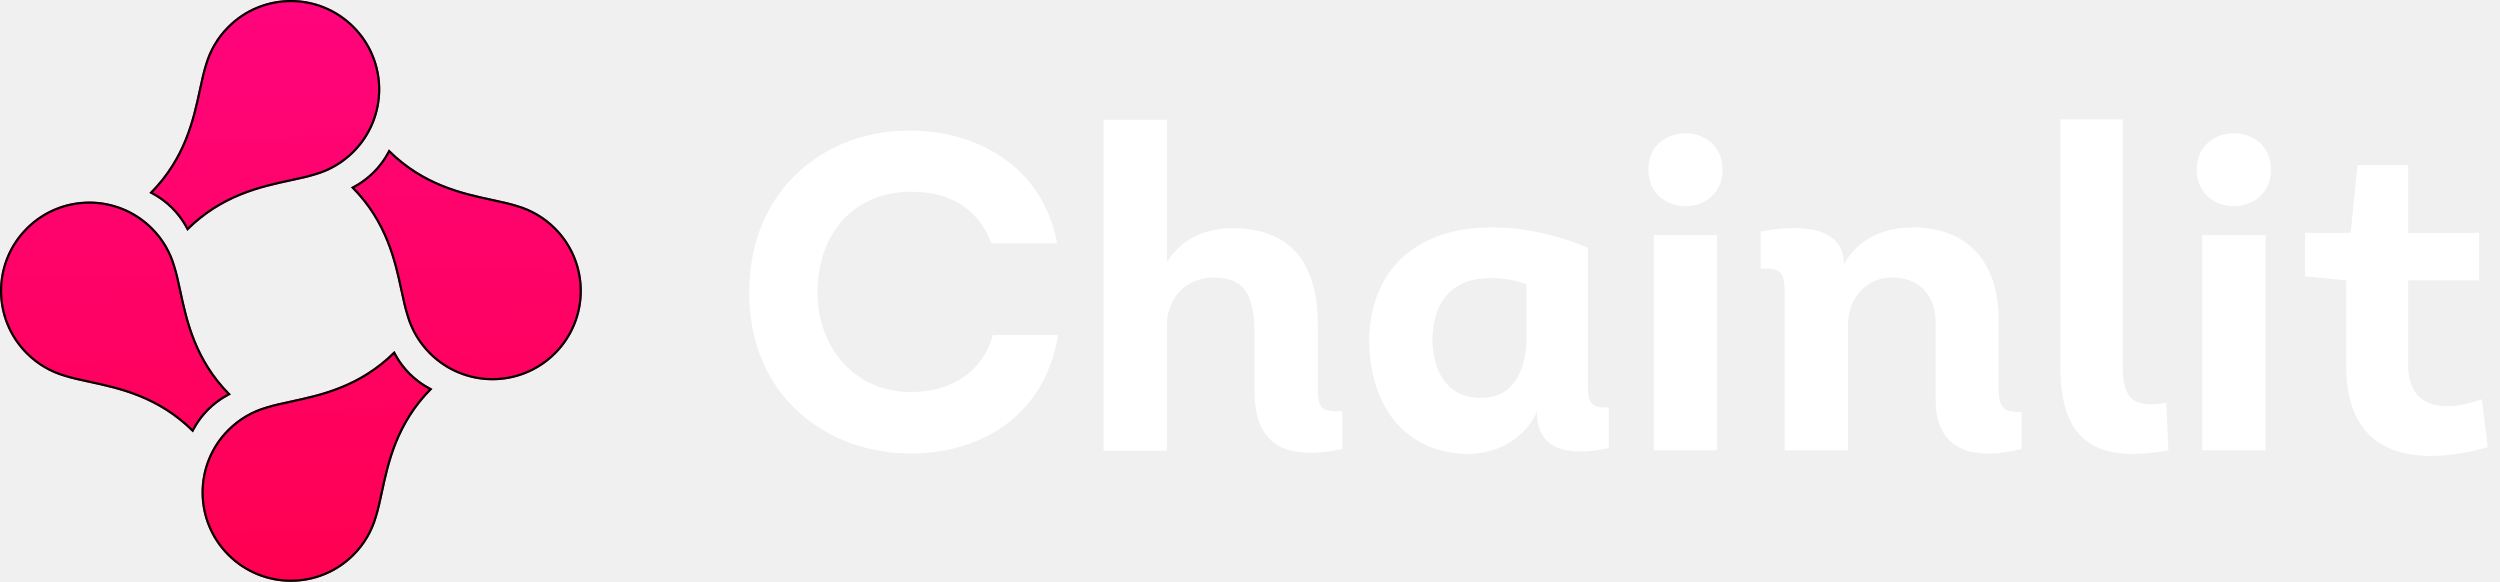
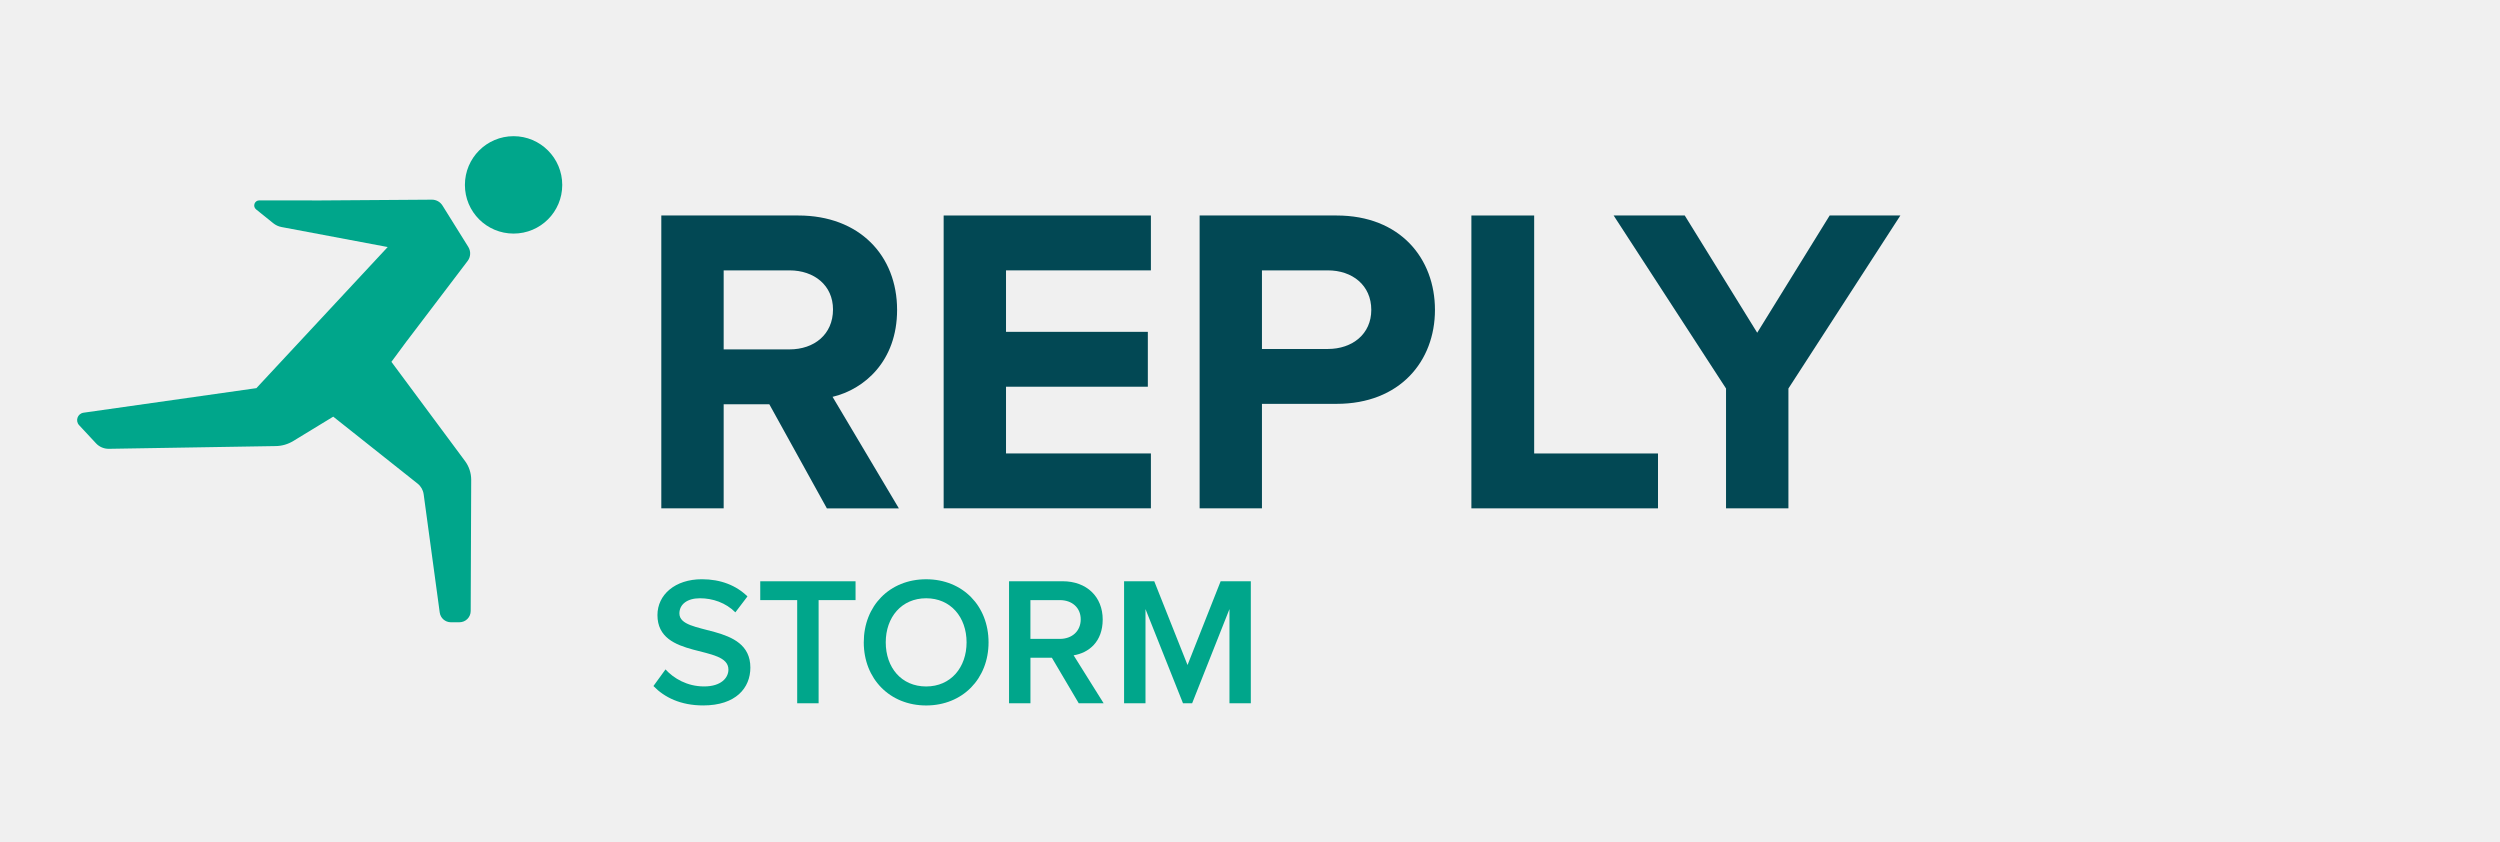
- <svg xmlns="http://www.w3.org/2000/svg" width="1143" height="266" viewBox="0 0 1143 266" fill="none">
-   <path d="M342.542 133.753C342.542 85.586 378.512 59.125 416.55 59.745C445.698 59.745 476.707 75.457 483.322 111.22H453.347C446.938 94.889 433.915 87.653 416.55 87.653C390.916 87.653 373.757 106.259 373.757 133.753C373.757 158.56 390.502 179.233 416.343 179.233C434.328 179.233 449.006 170.757 453.967 153.185H483.735C477.534 191.43 446.732 207.347 416.55 207.347C378.512 207.347 342.542 181.713 342.542 133.753ZM533.503 148.844V206.107H504.561V54.784H533.503V119.696C541.565 107.499 553.555 103.778 566.166 104.398C588.492 105.432 598.622 117.835 601.722 136.647C602.343 141.402 602.549 145.95 602.549 150.911V177.579C602.549 186.468 603.996 188.535 613.713 187.915V205.28C589.732 210.242 573.608 205.28 573.608 179.026V160.007C573.608 153.392 573.608 147.81 572.988 143.056C571.334 132.513 566.993 126.931 554.796 126.931C543.633 126.931 533.503 134.787 533.503 148.844ZM726.013 113.287V173.858C726.013 182.334 725.6 186.882 735.522 186.261V204.867C722.085 207.761 702.653 208.795 702.653 188.329C697.071 200.732 684.254 207.554 671.024 207.554C640.222 206.934 625.958 183.161 625.958 154.839C626.991 121.143 649.938 103.364 683.634 103.985C698.312 104.191 712.783 107.706 726.013 113.287ZM697.898 155.873V130.032C692.317 127.758 686.322 127.138 681.36 127.138C665.649 127.138 655.52 135.82 654.899 154.839C654.899 170.55 662.341 182.127 677.226 181.92C691.076 181.92 697.278 170.964 697.898 155.873ZM753.629 77.524C753.629 55.404 787.532 55.404 787.532 77.524C787.532 99.85 753.629 99.85 753.629 77.524ZM785.051 107.499V205.9H756.109V107.499H785.051ZM804.992 122.797V105.845C819.669 103.158 843.029 101.711 843.029 120.936C849.438 109.153 861.221 103.985 874.452 103.985C902.566 103.985 914.35 123.21 913.73 148.017V175.098C913.73 184.401 914.143 188.949 924.273 188.329V205.28C904.634 210.242 884.995 207.761 884.995 182.954V148.017C885.201 134.167 876.312 126.931 865.769 126.931C855.019 126.311 844.89 134.787 844.89 148.637V205.9H815.948V137.061C815.948 126.104 816.155 122.177 804.992 122.797ZM942.017 54.577H970.545V168.07C970.545 183.367 976.54 186.468 990.391 184.194L991.424 205.9C960.622 211.482 942.017 203.833 942.017 168.07V54.577ZM1004.36 77.524C1004.36 55.404 1038.27 55.404 1038.27 77.524C1038.27 99.85 1004.36 99.85 1004.36 77.524ZM1035.79 107.499V205.9H1006.84V107.499H1035.79ZM1101 75.457V106.465H1133.46V128.172H1101V166.829C1101 187.502 1118.16 188.535 1134.7 182.54L1137.38 204.453C1103.07 213.963 1072.68 208.381 1072.68 167.449V128.172L1053.87 126.311V106.465H1074.75L1077.85 75.457H1101Z" fill="white" />
-   <path d="M80.096 121.626C78.244 115.214 74.791 109.167 69.738 104.114C53.785 88.16 27.919 88.16 11.965 104.114C-3.988 120.067 -3.988 145.933 11.965 161.887C17.018 166.94 23.066 170.392 29.478 172.245C32.812 173.307 36.65 174.133 40.835 175.034C54.681 178.016 72.338 181.818 88.226 197.706C88.226 197.706 90.537 192.507 95.448 187.596C100.358 182.685 105.558 180.374 105.558 180.374C89.669 164.486 85.867 146.829 82.886 132.983C81.985 128.798 81.159 124.961 80.096 121.626Z" fill="url(#paint0_linear_361_1664)" />
-   <path d="M185.904 144.375C187.756 150.786 191.209 156.834 196.262 161.887C212.215 177.84 238.081 177.84 254.035 161.887C269.988 145.933 269.988 120.067 254.035 104.114C248.982 99.061 242.934 95.608 236.522 93.756C233.188 92.693 229.351 91.867 225.165 90.966C211.32 87.985 193.662 84.183 177.774 68.294C177.774 68.294 175.463 73.494 170.553 78.404C165.642 83.315 160.442 85.626 160.442 85.626C176.331 101.514 180.133 119.172 183.114 133.017C184.015 137.203 184.841 141.04 185.904 144.375Z" fill="url(#paint1_linear_361_1664)" />
-   <path d="M93.756 29.477C95.608 23.066 99.061 17.018 104.114 11.965C120.067 -3.988 145.933 -3.988 161.887 11.965C177.84 27.919 177.84 53.785 161.887 69.738C156.834 74.791 150.786 78.244 144.374 80.096C141.04 81.159 137.203 81.985 133.017 82.886C119.172 85.867 101.514 89.669 85.626 105.558C85.626 105.558 83.315 100.358 78.404 95.448C73.494 90.537 68.294 88.226 68.294 88.226C84.183 72.338 87.985 54.681 90.966 40.835C91.867 36.649 92.694 32.812 93.756 29.477Z" fill="url(#paint2_linear_361_1664)" />
-   <path d="M172.244 236.523C170.392 242.935 166.939 248.982 161.886 254.035C145.933 269.989 120.067 269.989 104.113 254.035C88.16 238.082 88.16 212.216 104.113 196.262C109.166 191.209 115.214 187.756 121.626 185.904C124.96 184.842 128.797 184.016 132.983 183.114C146.828 180.133 164.486 176.331 180.374 160.443C180.374 160.443 182.685 165.642 187.595 170.553C192.506 175.464 197.706 177.775 197.706 177.775C181.817 193.663 178.015 211.32 175.034 225.165C174.133 229.351 173.307 233.188 172.244 236.523Z" fill="url(#paint3_linear_361_1664)" />
-   <path d="M79.616 121.765L79.616 121.765L79.62 121.778C80.673 125.085 81.495 128.897 82.397 133.089L82.402 133.11C85.352 146.812 89.132 164.366 104.71 180.229C104.626 180.271 104.536 180.318 104.438 180.368C103.864 180.667 103.049 181.116 102.08 181.719C100.143 182.925 97.583 184.753 95.094 187.242C92.605 189.731 90.777 192.291 89.571 194.228C88.967 195.197 88.519 196.012 88.22 196.586C88.169 196.684 88.123 196.775 88.081 196.858C72.218 181.281 54.664 177.501 40.962 174.55L40.94 174.546C36.748 173.643 32.937 172.822 29.63 171.768L29.63 171.768L29.616 171.764C23.284 169.935 17.311 166.525 12.319 161.533C-3.44 145.775 -3.44 120.226 12.319 104.467C28.077 88.709 53.627 88.709 69.385 104.467C74.377 109.459 77.787 115.432 79.616 121.765ZM186.384 144.236L186.384 144.236L186.38 144.223C185.327 140.916 184.505 137.104 183.603 132.912L183.598 132.89C180.648 119.188 176.868 101.634 161.29 85.772C161.374 85.729 161.464 85.683 161.562 85.632C162.136 85.333 162.951 84.885 163.92 84.281C165.857 83.075 168.417 81.247 170.906 78.758C173.395 76.269 175.223 73.709 176.429 71.772C177.033 70.803 177.481 69.988 177.78 69.414C177.831 69.316 177.877 69.225 177.919 69.142C193.782 84.72 211.336 88.5 225.038 91.45L225.06 91.455C229.252 92.357 233.063 93.179 236.371 94.232L236.37 94.232L236.384 94.236C242.716 96.066 248.689 99.475 253.681 104.467C269.44 120.226 269.44 145.775 253.681 161.533C237.923 177.292 212.374 177.292 196.615 161.533C191.623 156.541 188.214 150.569 186.384 144.236ZM94.232 29.629L94.233 29.629L94.236 29.616C96.066 23.284 99.475 17.311 104.467 12.319C120.226 -3.44 145.775 -3.44 161.533 12.319C177.292 28.077 177.292 53.627 161.533 69.385C156.541 74.377 150.568 77.787 144.236 79.616L144.236 79.616L144.223 79.62C140.915 80.673 137.104 81.495 132.912 82.397L132.89 82.402C119.188 85.352 101.634 89.132 85.772 104.71C85.729 104.626 85.683 104.536 85.632 104.438C85.333 103.864 84.885 103.049 84.281 102.08C83.075 100.143 81.247 97.583 78.758 95.094C76.269 92.605 73.709 90.777 71.772 89.571C70.803 88.967 69.988 88.519 69.414 88.22C69.316 88.169 69.225 88.123 69.142 88.081C84.72 72.218 88.5 54.664 91.45 40.962L91.455 40.94C92.357 36.748 93.179 32.936 94.232 29.629ZM171.768 236.371L171.768 236.371L171.764 236.384C169.934 242.717 166.525 248.69 161.533 253.682C145.774 269.44 120.225 269.44 104.467 253.682C88.708 237.923 88.708 212.374 104.467 196.616C109.459 191.624 115.432 188.214 121.764 186.385L121.764 186.385L121.777 186.381C125.085 185.327 128.896 184.506 133.088 183.603L133.11 183.598C146.812 180.648 164.366 176.868 180.229 161.29C180.271 161.374 180.317 161.465 180.368 161.562C180.667 162.137 181.115 162.951 181.719 163.92C182.925 165.858 184.753 168.418 187.242 170.906C189.731 173.395 192.291 175.224 194.228 176.43C195.197 177.033 196.012 177.482 196.586 177.78C196.684 177.831 196.774 177.878 196.858 177.92C181.28 193.782 177.5 211.336 174.55 225.039L174.545 225.06C173.643 229.252 172.821 233.064 171.768 236.371Z" stroke="black" strokeOpacity="0.1" strokeLinejoin="round" />
-   <defs>
-     <linearGradient id="paint0_linear_361_1664" x1="119.251" y1="276.386" x2="112.859" y2="-28.032" gradientUnits="userSpaceOnUse">
-       <stop stop-color="#FF004F" />
-       <stop offset="1" stop-color="#FF0581" />
-     </linearGradient>
-     <linearGradient id="paint1_linear_361_1664" x1="119.251" y1="276.386" x2="112.859" y2="-28.032" gradientUnits="userSpaceOnUse">
-       <stop stop-color="#FF004F" />
-       <stop offset="1" stop-color="#FF0581" />
-     </linearGradient>
-     <linearGradient id="paint2_linear_361_1664" x1="119.251" y1="276.386" x2="112.859" y2="-28.032" gradientUnits="userSpaceOnUse">
-       <stop stop-color="#FF004F" />
-       <stop offset="1" stop-color="#FF0581" />
-     </linearGradient>
-     <linearGradient id="paint3_linear_361_1664" x1="119.251" y1="276.386" x2="112.859" y2="-28.032" gradientUnits="userSpaceOnUse">
-       <stop stop-color="#FF004F" />
-       <stop offset="1" stop-color="#FF0581" />
-     </linearGradient>
-   </defs>
+ <svg xmlns="http://www.w3.org/2000/svg" id="LOGHI_PANTONE" viewBox="0 0 841.89 283.46">
+   <g id="Logo">
+     <g id="RUNNING_MAN">
+       <path d="M172.95,45.86c-9.06,0-16.39,7.35-16.39,16.42s7.32,16.38,16.39,16.38,16.39-7.33,16.39-16.38-7.34-16.42-16.39-16.42Z" style="fill:#00a68b; stroke-width:0px;" />
+       <path d="M137.01,114.83l20.47-26.95c1.05-1.38,1.13-3.26.22-4.73l-8.7-13.95c-.77-1.23-2.12-1.97-3.57-1.96l-37.53.26h0l-20.58-.02c-1.61,0-2.33,2.02-1.07,3.04l5.77,4.65c.81.65,1.77,1.1,2.8,1.29l35.74,6.73-44.22,47.52-58.2,8.27c-2.02.29-2.88,2.72-1.49,4.21l5.68,6.1c1.12,1.21,2.71,1.88,4.36,1.85l56.18-.92c2.08-.03,4.11-.62,5.89-1.71l13.46-8.2,28.41,22.55c1.12.89,1.85,2.17,2.04,3.59l5.41,39.82c.25,1.88,1.86,3.28,3.75,3.28h2.89c2.09,0,3.78-1.69,3.79-3.77l.17-44.19c0-2.28-.72-4.5-2.08-6.33l-24.79-33.41,5.18-7.01Z" style="fill:#00a68b; stroke-width:0px;" />
+     </g>
+     <path d="M278.45,171.19l-19.37-35.04h-15.38v35.04h-21v-98.62h46.13c20.55,0,33.27,13.45,33.27,31.79,0,17.3-11.09,26.76-21.73,29.28l22.33,37.56h-24.25ZM280.52,104.21c0-8.13-6.36-13.16-14.64-13.16h-22.18v26.61h22.18c8.28,0,14.64-5.03,14.64-13.45Z" style="fill:#024854; stroke-width:0px;" />
+     <path d="M317.78,171.19v-98.62h69.79v18.48h-48.79v20.7h47.76v18.48h-47.76v22.47h48.79v18.48h-69.79Z" style="fill:#024854; stroke-width:0px;" />
+     <path d="M403.98,171.19v-98.62h46.13c21.44,0,33.12,14.49,33.12,31.79s-11.83,31.64-33.12,31.64h-25.14v35.19h-20.99ZM461.79,104.36c0-8.28-6.36-13.31-14.64-13.31h-22.18v26.47h22.18c8.28,0,14.64-5.03,14.64-13.16Z" style="fill:#024854; stroke-width:0px;" />
+     <path d="M495.5,171.19v-98.62h21.14v80.14h41.7v18.48h-62.84Z" style="fill:#024854; stroke-width:0px;" />
+     <path d="M581.25,171.19v-40.36l-37.85-58.26h23.95l24.4,39.48,24.4-39.48h23.81l-37.7,58.26v40.36h-21Z" style="fill:#024854; stroke-width:0px;" />
+     <path d="M220.04,231.04l4.07-5.61c2.77,3.02,7.27,5.73,13,5.73s8.19-2.9,8.19-5.67c0-8.62-23.9-3.26-23.9-18.36,0-6.84,5.91-12.07,14.97-12.07,6.34,0,11.58,2.09,15.34,5.79l-4.07,5.36c-3.26-3.26-7.64-4.74-11.95-4.74s-6.9,2.09-6.9,5.11c0,7.7,23.9,2.96,23.9,18.23,0,6.84-4.87,12.75-15.89,12.75-7.58,0-13.06-2.71-16.75-6.53Z" style="fill:#00a68b; stroke-width:0px;" />
+     <path d="M268.46,236.83v-34.74h-12.44v-6.34h32.09v6.34h-12.44v34.74h-7.21Z" style="fill:#00a68b; stroke-width:0px;" />
+     <path d="M290.88,216.32c0-12.26,8.69-21.25,21.01-21.25s21.01,8.99,21.01,21.25-8.75,21.25-21.01,21.25-21.01-8.99-21.01-21.25ZM325.5,216.32c0-8.5-5.36-14.85-13.61-14.85s-13.61,6.34-13.61,14.85,5.3,14.85,13.61,14.85,13.61-6.41,13.61-14.85Z" style="fill:#00a68b; stroke-width:0px;" />
+     <path d="M363.27,236.83l-9.05-15.34h-7.21v15.34h-7.21v-41.09h18.05c8.13,0,13.49,5.24,13.49,12.87s-4.81,11.27-9.79,12.07l10.1,16.14h-8.38ZM363.94,208.56c0-3.94-2.96-6.47-7.02-6.47h-9.92v13.06h9.92c4.07,0,7.02-2.59,7.02-6.59Z" style="fill:#00a68b; stroke-width:0px;" />
+     <path d="M414.03,236.83v-31.72l-12.57,31.72h-3.08l-12.63-31.72v31.72h-7.21v-41.09h10.16l11.21,28.21,11.15-28.21h10.16v41.09h-7.21Z" style="fill:#00a68b; stroke-width:0px;" />
+   </g>
</svg>
